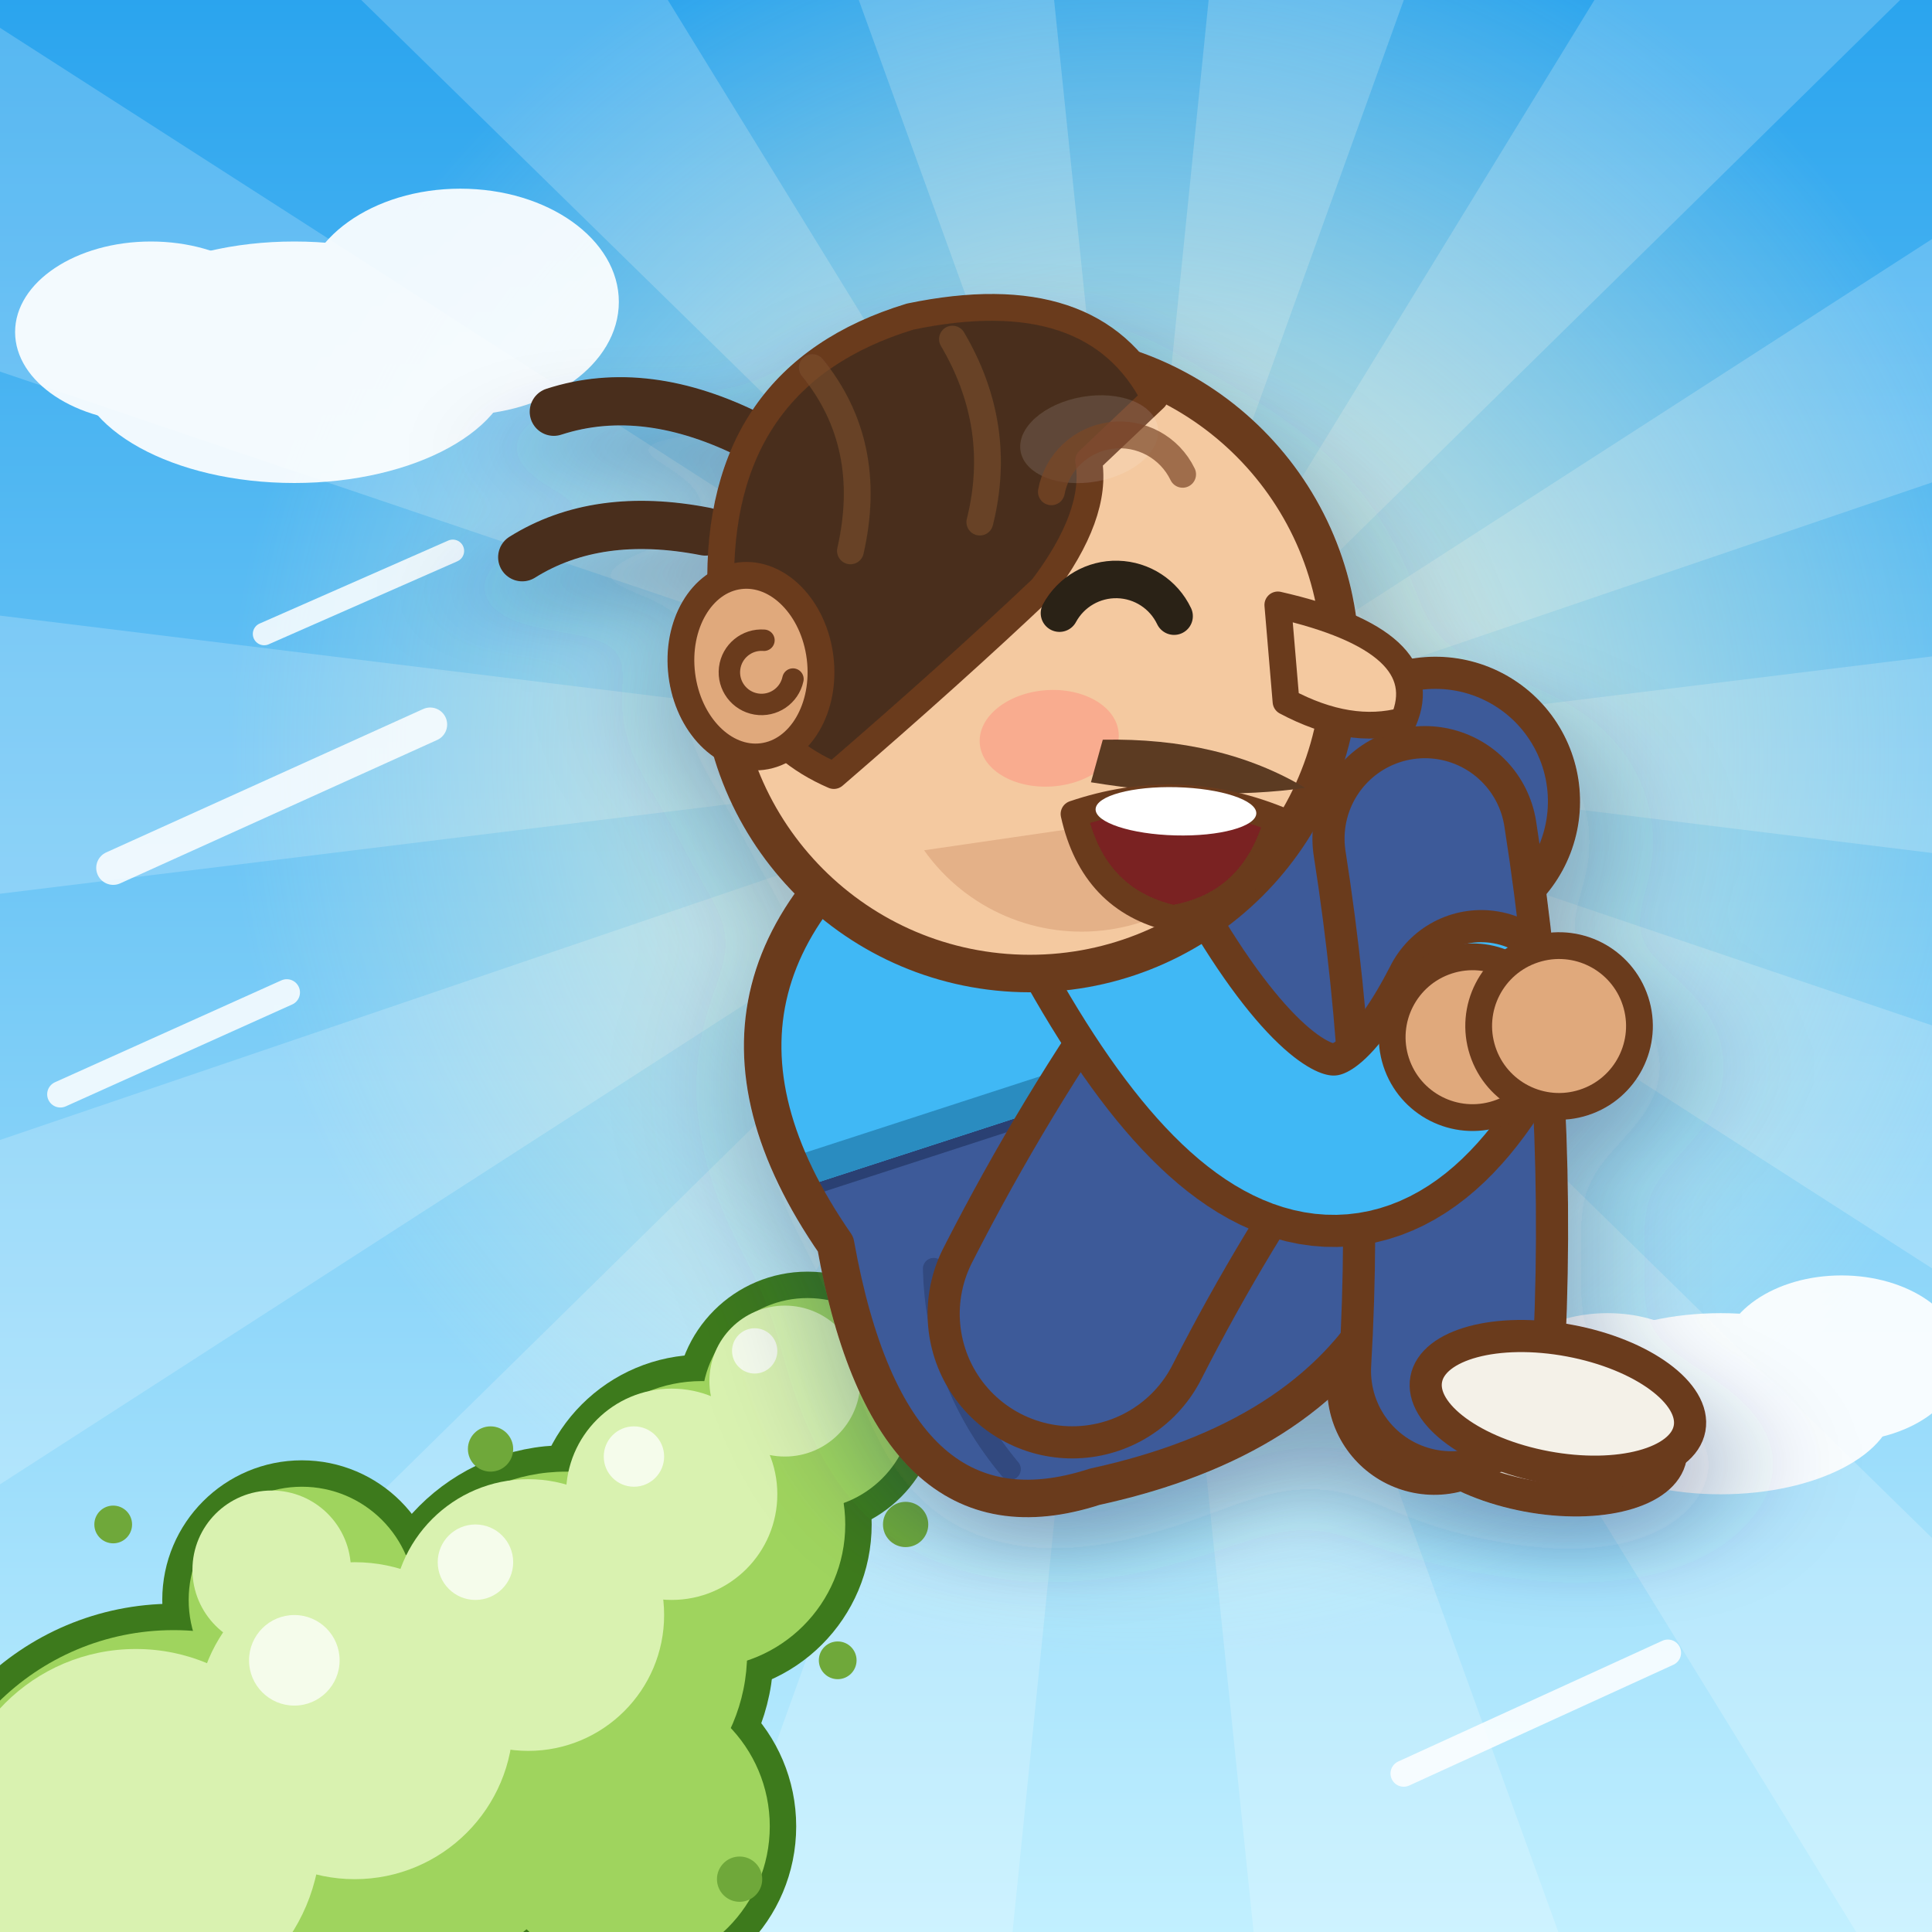
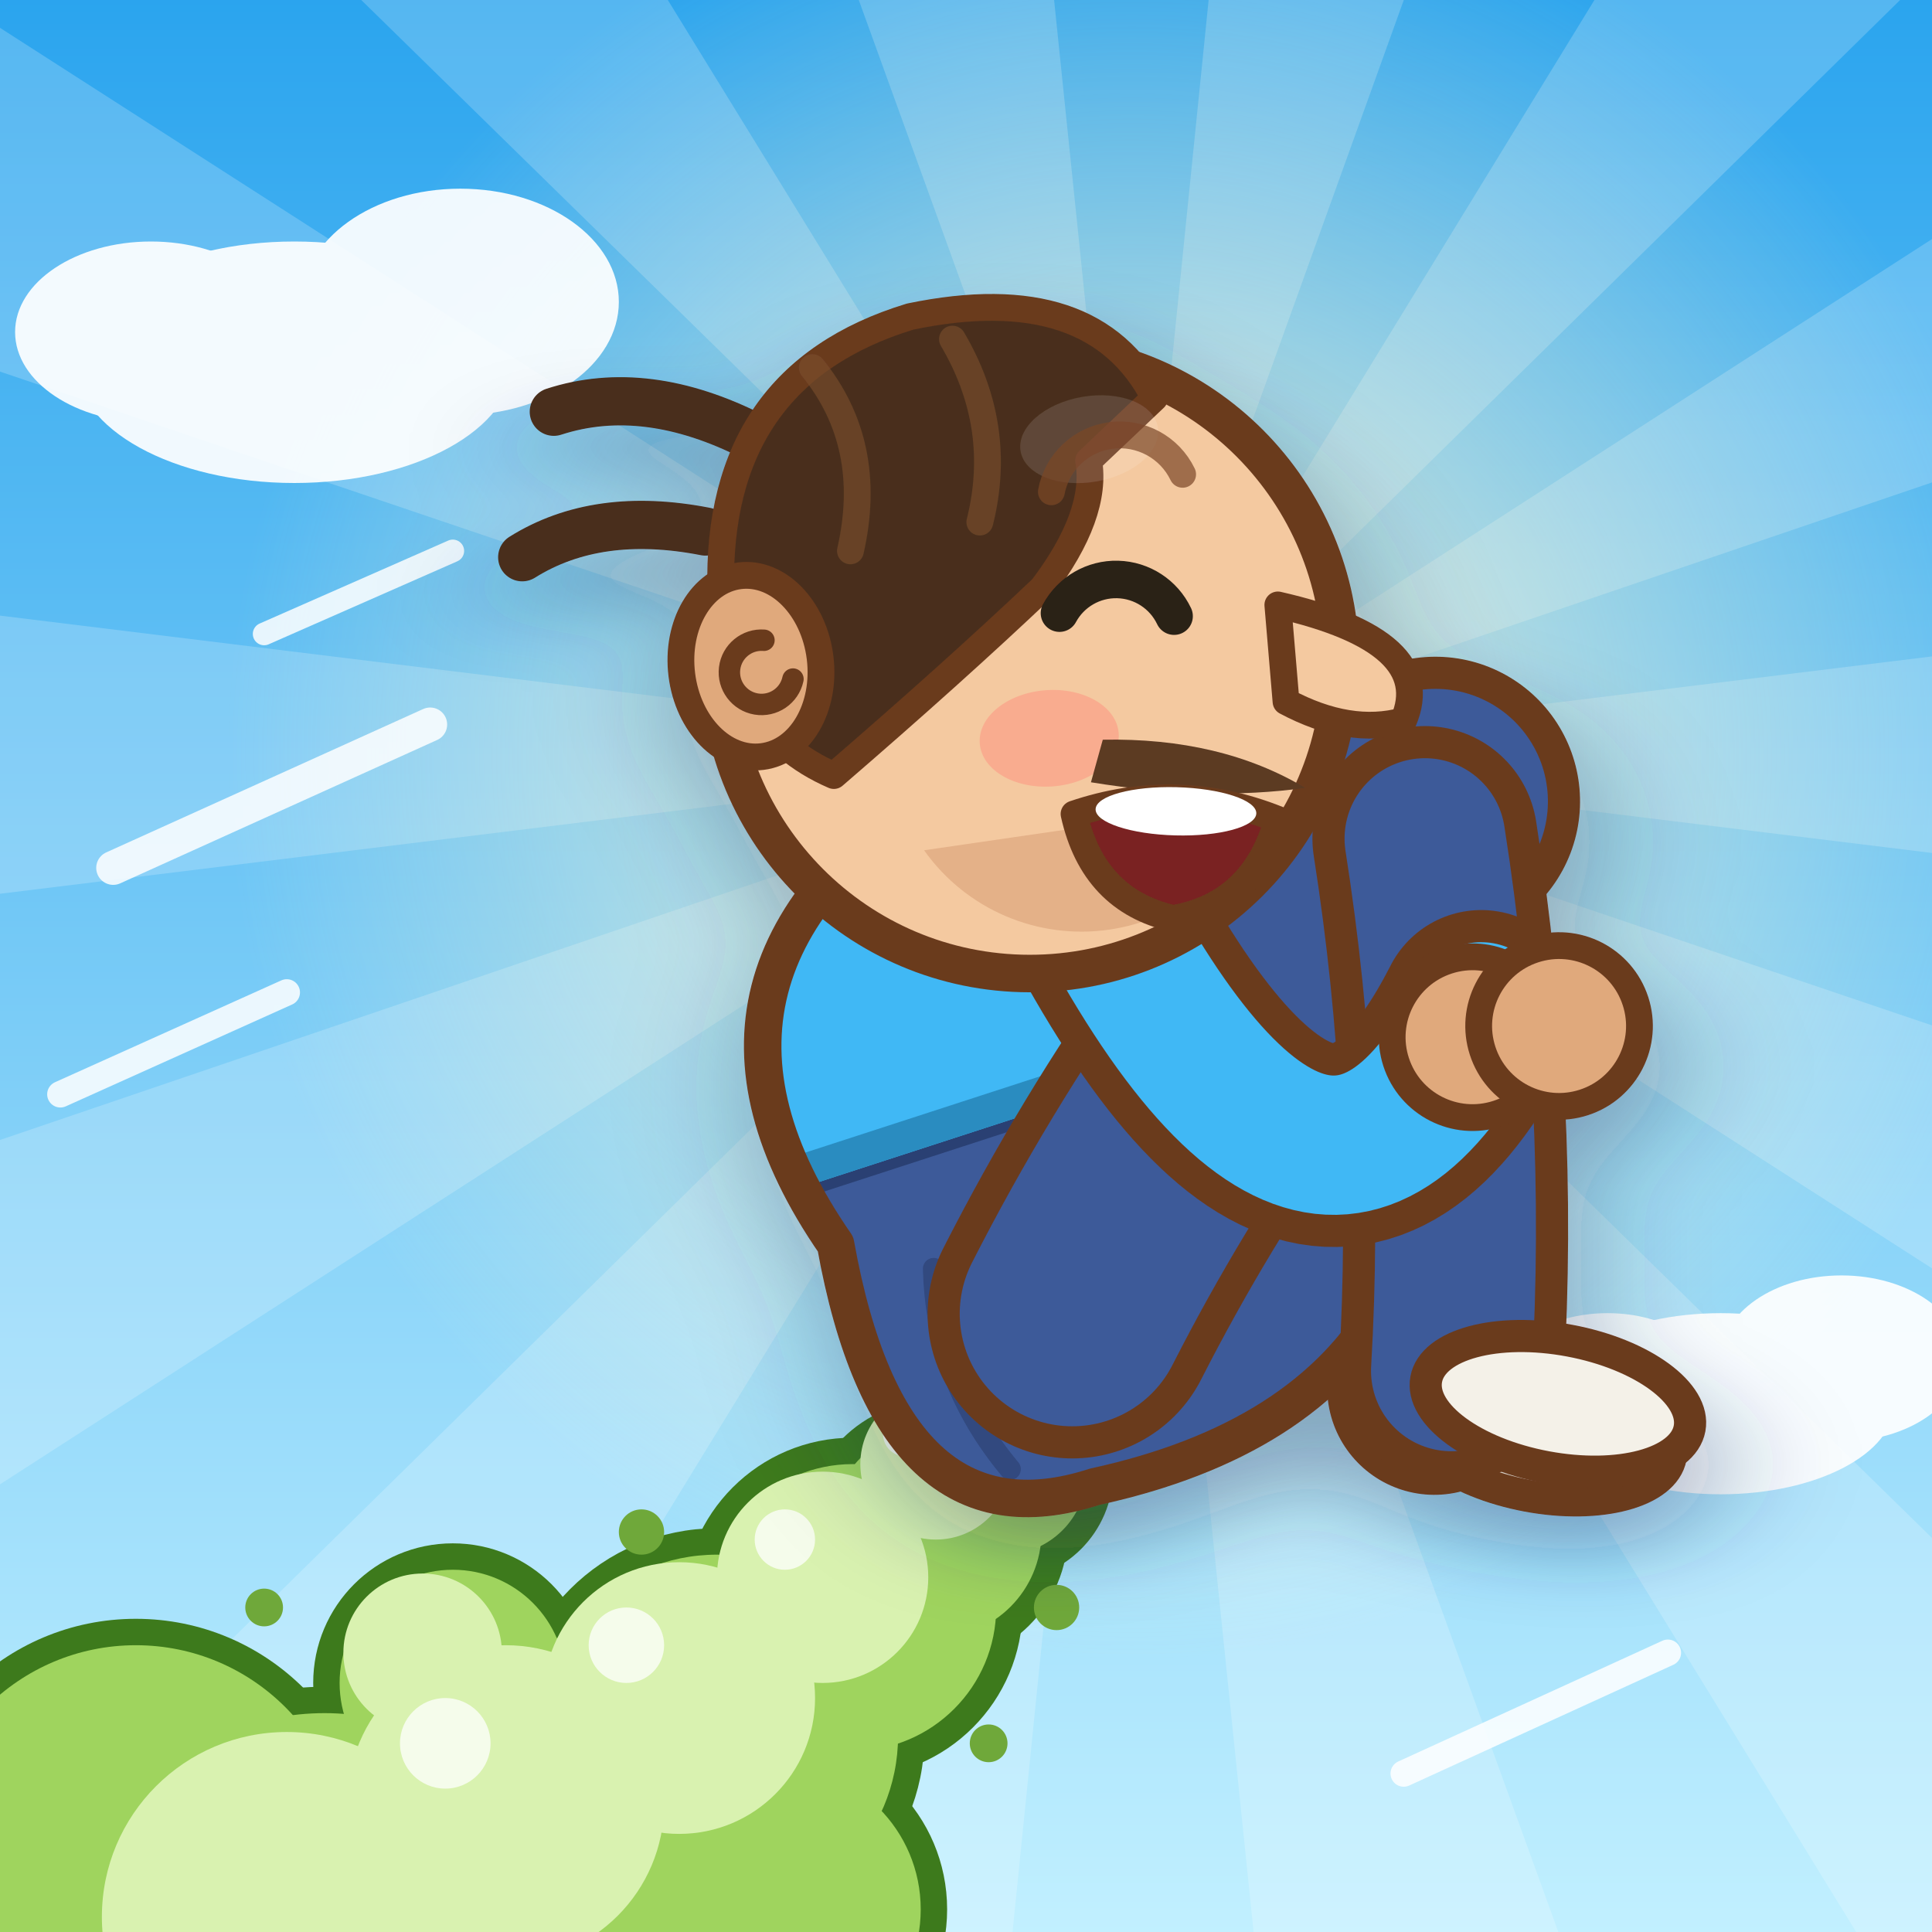
<svg xmlns="http://www.w3.org/2000/svg" viewBox="0 0 512 512">
  <defs>
    <linearGradient id="sky" x1="0" y1="0" x2="0" y2="1">
      <stop offset="0" stop-color="#2aa4ee" />
      <stop offset="1" stop-color="#c2f0ff" />
    </linearGradient>
    <radialGradient id="glow" cx="300" cy="200" r="240" gradientUnits="userSpaceOnUse">
      <stop offset="0" stop-color="#fff6d2" stop-opacity="0.85" />
      <stop offset="1" stop-color="#fff6d2" stop-opacity="0" />
    </radialGradient>
    <filter id="drop" x="-20%" y="-20%" width="140%" height="140%">
      <feDropShadow dx="0" dy="8" stdDeviation="10" flood-color="#143a66" flood-opacity="0.35" />
    </filter>
    <path id="torso" d="M20 -42 Q2 -50 -14 -46 Q-80 -30 -62 30 Q-70 88 -30 88 Q10 92 32 72 Q44 24 38 -24 Q36 -42 20 -42 Z" />
    <clipPath id="torsoClip">
      <use href="#torso" />
    </clipPath>
  </defs>
  <rect width="512" height="512" fill="url(#sky)" />
  <g fill="#fff" opacity="0.2" transform="translate(300 200)">
    <path id="ray" d="M0 0 L-700 -86 L-700 86 Z M0 0 L700 -86 L700 86 Z" />
    <use href="#ray" transform="rotate(25.7)" />
    <use href="#ray" transform="rotate(51.4)" />
    <use href="#ray" transform="rotate(77.1)" />
    <use href="#ray" transform="rotate(102.8)" />
    <use href="#ray" transform="rotate(128.5)" />
    <use href="#ray" transform="rotate(154.2)" />
  </g>
  <rect width="512" height="512" fill="url(#glow)" />
  <g id="fg">
    <g fill="#fff" opacity="0.92">
      <ellipse cx="78" cy="96" rx="58" ry="32" />
      <ellipse cx="122" cy="80" rx="42" ry="30" />
      <ellipse cx="40" cy="88" rx="36" ry="24" />
      <ellipse cx="456" cy="372" rx="46" ry="24" />
      <ellipse cx="488" cy="360" rx="32" ry="22" />
      <ellipse cx="426" cy="366" rx="28" ry="18" />
    </g>
    <g stroke="#fff" stroke-linecap="round" opacity="0.85">
      <path d="M30 230 l84 -38" stroke-width="9" />
      <path d="M16 290 l60 -27" stroke-width="7" />
      <path d="M70 168 l50 -22" stroke-width="6" />
      <path d="M372 470 l70 -32" stroke-width="7" />
    </g>
-     <g id="puffs">
-       <circle cx="214" cy="372" r="28" />
-       <circle cx="186" cy="404" r="38" />
-       <circle cx="150" cy="438" r="48" />
-       <circle cx="104" cy="468" r="56" />
-       <circle cx="46" cy="498" r="66" />
-       <circle cx="166" cy="484" r="38" />
-       <circle cx="80" cy="424" r="30" />
-     </g>
-     <use href="#puffs" fill="#3d7a1c" stroke="#3d7a1c" stroke-width="14" />
-     <use href="#puffs" fill="#9fd45e" />
-     <g fill="#d9f2b0">
-       <circle cx="208" cy="366" r="20" />
-       <circle cx="178" cy="396" r="28" />
-       <circle cx="140" cy="428" r="36" />
-       <circle cx="94" cy="456" r="42" />
-       <circle cx="36" cy="486" r="49" />
-       <circle cx="72" cy="416" r="21" />
-     </g>
-     <g fill="#fff" opacity="0.75">
-       <circle cx="200" cy="358" r="6" />
-       <circle cx="168" cy="386" r="8" />
-       <circle cx="126" cy="414" r="10" />
-       <circle cx="78" cy="440" r="12" />
-     </g>
-     <g fill="#6fa83a">
-       <circle cx="240" cy="404" r="6" />
-       <circle cx="222" cy="440" r="5" />
-       <circle cx="246" cy="370" r="4" />
-       <circle cx="130" cy="384" r="6" />
-       <circle cx="30" cy="404" r="5" />
-       <circle cx="196" cy="498" r="6" />
+     <g transform="translate(40 22)">
+       <g id="puffs">
+         <circle cx="226" cy="368" r="22" />
+         <circle cx="208" cy="384" r="28" />
+         <circle cx="-4" cy="470" r="56" />
+         <circle cx="186" cy="404" r="38" />
+         <circle cx="150" cy="438" r="48" />
+         <circle cx="104" cy="468" r="56" />
+         <circle cx="46" cy="498" r="66" />
+         <circle cx="166" cy="484" r="38" />
+         <circle cx="80" cy="424" r="30" />
+       </g>
+       <use href="#puffs" fill="#3d7a1c" stroke="#3d7a1c" stroke-width="14" />
+       <use href="#puffs" fill="#9fd45e" />
+       <g fill="#d9f2b0">
+         <circle cx="222" cy="364" r="15" />
+         <circle cx="208" cy="366" r="20" />
+         <circle cx="178" cy="396" r="28" />
+         <circle cx="140" cy="428" r="36" />
+         <circle cx="94" cy="456" r="42" />
+         <circle cx="36" cy="486" r="49" />
+         <circle cx="72" cy="416" r="21" />
+       </g>
+       <g fill="#fff" opacity="0.75">
+         <circle cx="200" cy="358" r="6" />
+         <circle cx="168" cy="386" r="8" />
+         <circle cx="126" cy="414" r="10" />
+         <circle cx="78" cy="440" r="12" />
+       </g>
+       <g fill="#6fa83a">
+         <circle cx="240" cy="404" r="6" />
+         <circle cx="222" cy="440" r="5" />
+         <circle cx="246" cy="370" r="4" />
+         <circle cx="130" cy="384" r="6" />
+         <circle cx="30" cy="404" r="5" />
+         <circle cx="196" cy="498" r="6" />
+       </g>
    </g>
    <g transform="translate(292 262) scale(1.42) rotate(-18)" filter="url(#drop)" stroke-linejoin="round" stroke-linecap="round">
      <g fill="none" stroke="#4a2f1c" stroke-width="9">
        <path d="M-44 -104 Q-62 -114 -78 -110" />
        <path d="M-30 -118 Q-46 -134 -64 -134" />
      </g>
      <path d="M60 -6 Q54 44 36 90" fill="none" stroke="#6b3a1f" stroke-width="40" />
      <path d="M60 -6 Q54 44 36 90" fill="none" stroke="#2b4173" stroke-width="28" />
      <ellipse cx="52" cy="104" rx="25" ry="12" transform="rotate(28.6 52 104)" fill="#d9d5ca" stroke="#6b3a1f" stroke-width="6" />
      <use href="#torso" fill="#f4c9a0" />
      <g clip-path="url(#torsoClip)">
        <rect x="-100" y="12" width="200" height="100" fill="#3d5a99" />
        <rect x="-100" y="12" width="200" height="8" fill="#2b4173" />
        <rect x="-100" y="-100" width="200" height="118" fill="#3fb8f5" />
        <rect x="-100" y="12" width="200" height="6" fill="#2a8cc0" />
        <path d="M-46 40 Q-52 60 -44 80" fill="none" stroke="#2b4173" stroke-width="4" opacity="0.7" />
      </g>
      <use href="#torso" fill="none" stroke="#6b3a1f" stroke-width="7" />
      <path d="M-24 56 Q18 14 70 -14" fill="none" stroke="#6b3a1f" stroke-width="54" />
      <path d="M-24 56 Q18 14 70 -14" fill="none" stroke="#3d5a99" stroke-width="42" />
      <path d="M66 -8 Q58 42 40 88" fill="none" stroke="#6b3a1f" stroke-width="42" />
      <path d="M66 -8 Q58 42 40 88" fill="none" stroke="#3d5a99" stroke-width="30" />
      <ellipse cx="57" cy="100" rx="25" ry="12" transform="rotate(28.6 57 100)" fill="#f4f1e8" stroke="#6b3a1f" stroke-width="6" />
      <path d="M2 -30 Q16 76 66 26" fill="none" stroke="#6b3a1f" stroke-width="38" />
      <path d="M2 -30 Q16 76 66 26" fill="none" stroke="#3fb8f5" stroke-width="26" />
      <circle cx="63" cy="30" r="15" fill="#e0a97c" stroke="#6b3a1f" stroke-width="5" />
      <circle cx="79" cy="33" r="15" fill="#e0a97c" stroke="#6b3a1f" stroke-width="5" />
      <g transform="translate(6 -62) rotate(19.5)">
        <circle r="58" fill="#f4c9a0" stroke="#6b3a1f" stroke-width="7" />
        <path d="M22 -50 Q10 -72 -24 -64 Q-60 -52 -58 -12 Q-56 14 -36 22 Q-14 2 2 -14 Q12 -28 10 -38 Q18 -46 22 -50 Z" fill="#4a2f1c" stroke="#6b3a1f" stroke-width="5" />
        <path d="M-42 -54 Q-30 -40 -34 -20 M-16 -60 Q-6 -44 -10 -26" fill="none" stroke="#7a4f2f" stroke-width="5" opacity="0.6" />
        <ellipse cx="10" cy="-42" rx="13" ry="8" transform="rotate(-11.5 10 -42)" fill="#fff" opacity="0.12" />
        <path d="M44.4 24.6 A36 36 0 0 1 -18.8 35.5 Z" fill="rgba(190,120,80,0.3)" />
        <ellipse cx="-52" cy="2" rx="13" ry="17" transform="rotate(-8.6 -52 2)" fill="#e0a97c" stroke="#6b3a1f" stroke-width="5" />
        <path d="M-44.1 4.2 A6 6 0 1 1 -49.7 -2.9" fill="none" stroke="#6b3a1f" stroke-width="4" />
        <path d="M46 -12 Q76 -6 70 9 Q60 12 48 6 Z" fill="#f4c9a0" stroke="#6b3a1f" stroke-width="5" />
        <ellipse cx="4" cy="14" rx="13" ry="9" transform="rotate(-5.7 4 14)" fill="#ff8a7a" opacity="0.45" />
        <path d="M5.3 -9.4 A12 12 0 0 1 26.7 -9.4" fill="none" stroke="#2b2016" stroke-width="7" />
        <path d="M3.2 -32 A13 13 0 0 1 27.6 -35.9" fill="none" stroke="#7a4628" stroke-width="5" opacity="0.7" />
        <path d="M14 14 Q36 13 52 22 Q34 25 12 22 Z" fill="#5b3a24" />
        <path d="M9 28 Q28 21 47 28 Q43 44 28 47 Q13 44 9 28 Z" fill="#7a2020" stroke="#6b3a1f" stroke-width="5" />
        <ellipse cx="28" cy="27" rx="15" ry="4.5" fill="#fff" />
      </g>
    </g>
  </g>
</svg>
